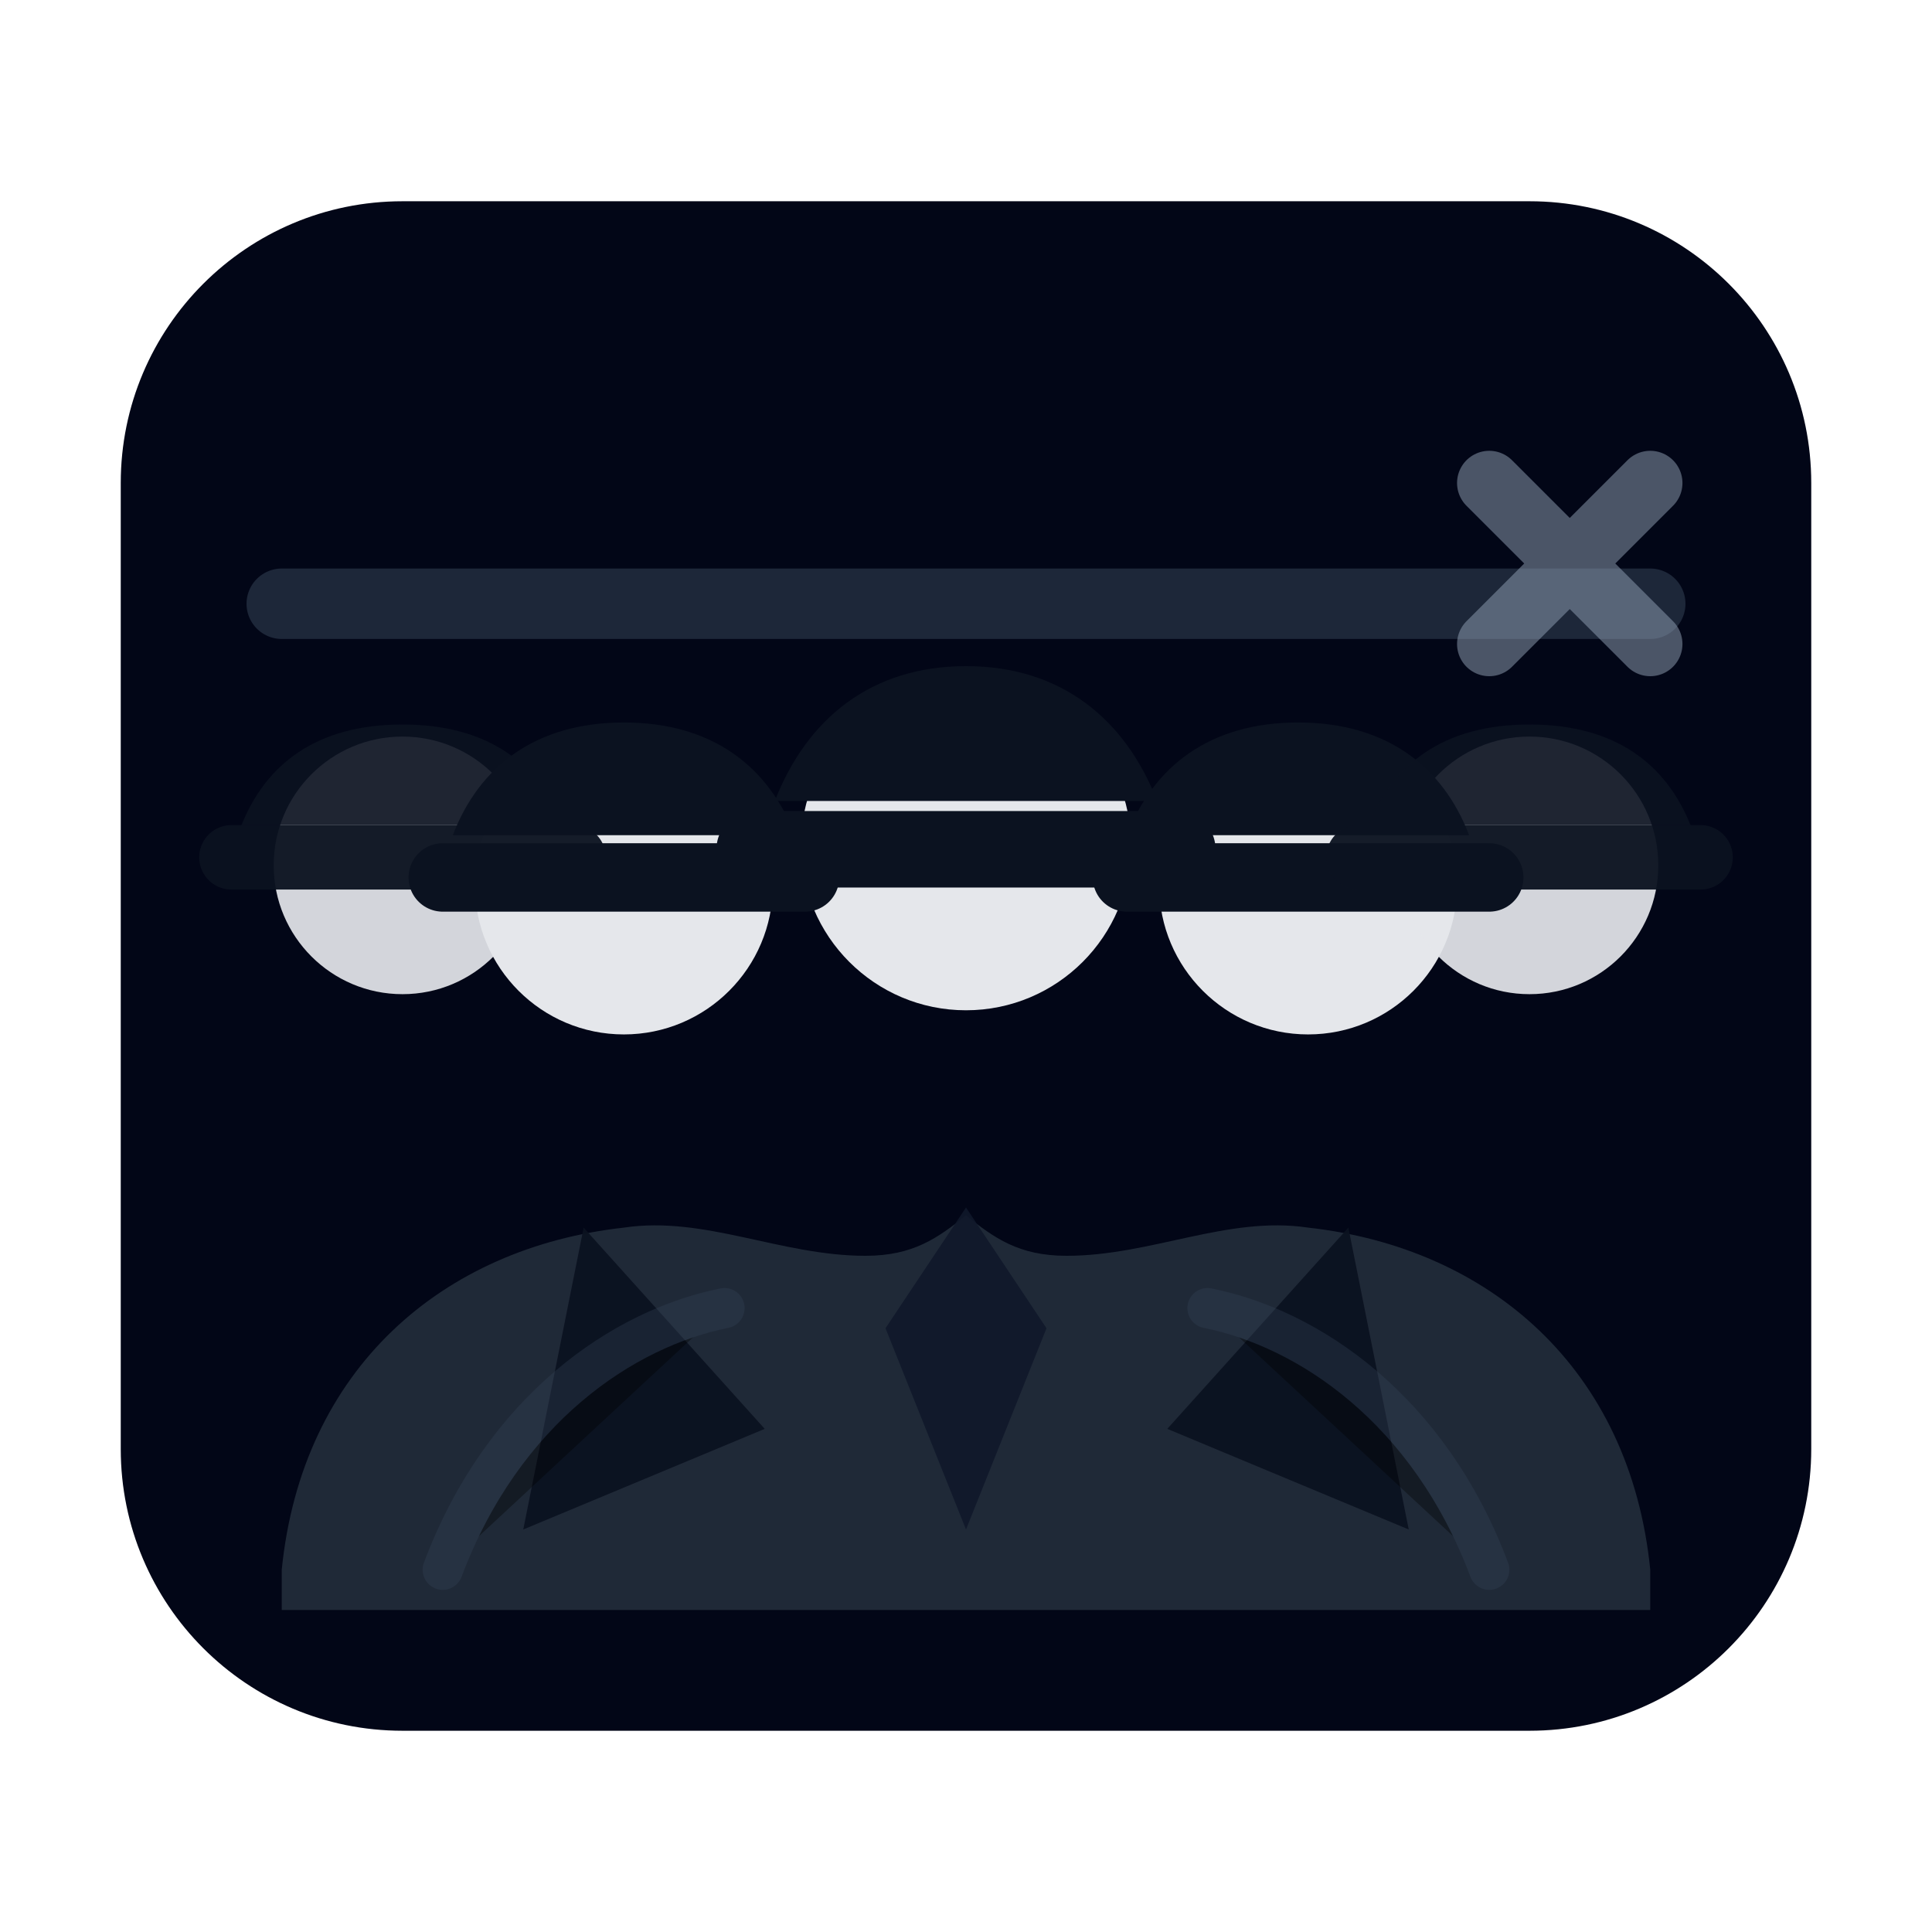
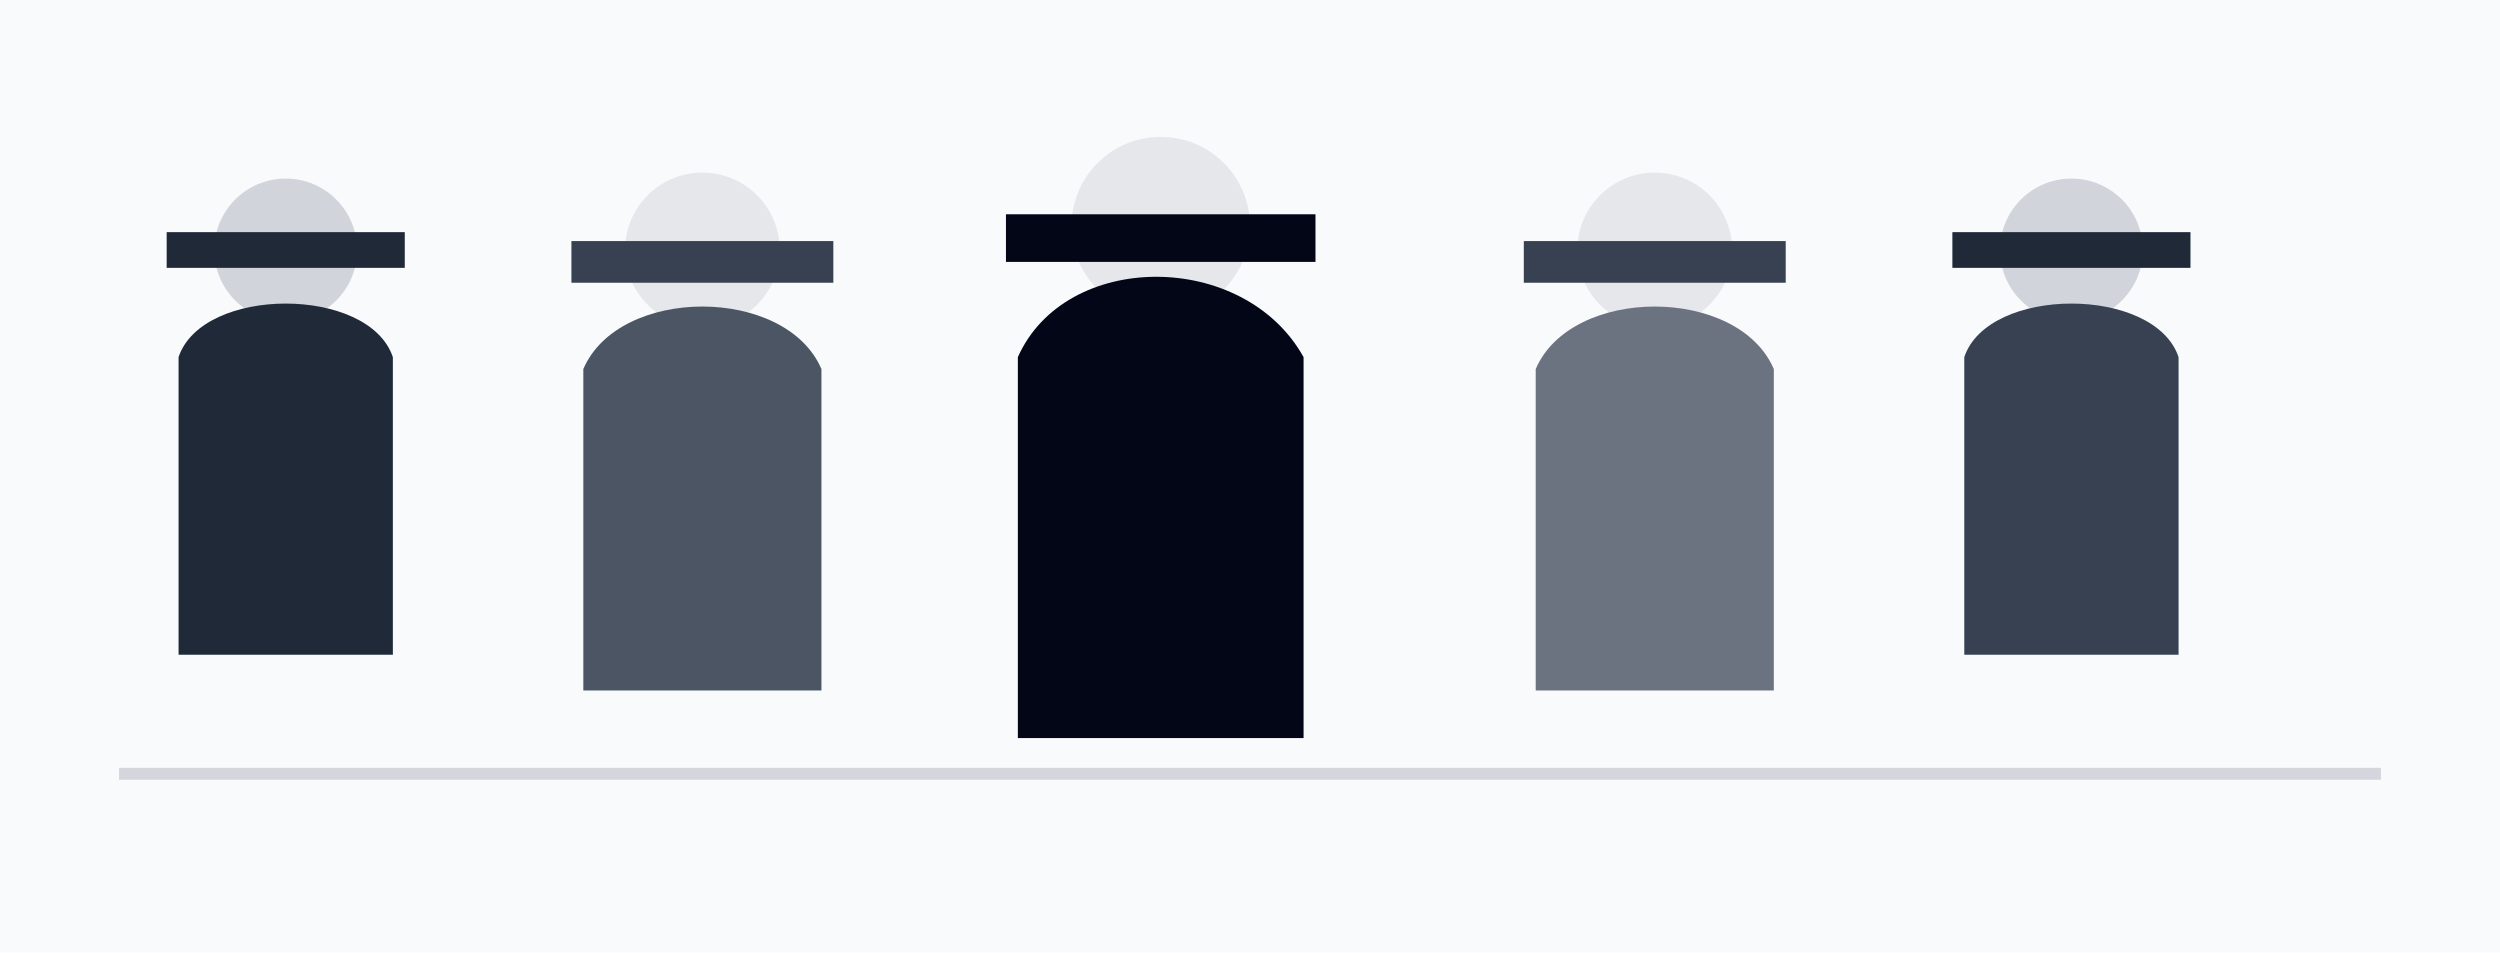
- <svg xmlns="http://www.w3.org/2000/svg" viewBox="0 0 96 96" role="img" aria-label="Schattendetektiv-Team">
-   <rect x="6" y="10" width="84" height="76" rx="14" fill="#020617" />
-   <path d="M14 30h68" stroke="#334155" stroke-width="3.5" stroke-linecap="round" opacity="0.55" />
-   <circle cx="20" cy="43" r="6.4" fill="#e5e7eb" opacity="0.92" />
-   <circle cx="31" cy="44" r="7.4" fill="#e5e7eb" />
-   <circle cx="48" cy="42" r="8.2" fill="#e5e7eb" />
-   <circle cx="65" cy="44" r="7.4" fill="#e5e7eb" />
-   <circle cx="76" cy="43" r="6.4" fill="#e5e7eb" opacity="0.92" />
-   <path d="M12 41c1.2-3 3.7-5 8-5s6.8 2 8 5" fill="#0b1220" opacity="0.9" />
-   <path d="M11.5 42.6h17" stroke="#0b1220" stroke-width="3.2" stroke-linecap="round" opacity="0.95" />
-   <path d="M22.5 41.5c1.3-3.4 4.1-5.6 8.5-5.6s7.2 2.2 8.5 5.6" fill="#0b1220" />
-   <path d="M22 43.6h18" stroke="#0b1220" stroke-width="3.4" stroke-linecap="round" />
-   <path d="M38.5 39.8c1.6-4.1 4.8-6.7 9.5-6.7s7.9 2.6 9.5 6.7" fill="#0b1220" />
-   <path d="M37.5 42.2h21" stroke="#0b1220" stroke-width="3.8" stroke-linecap="round" />
-   <path d="M56 41.5c1.3-3.4 4.1-5.6 8.5-5.6s7.2 2.2 8.5 5.6" fill="#0b1220" />
-   <path d="M56 43.6h18" stroke="#0b1220" stroke-width="3.4" stroke-linecap="round" />
-   <path d="M68 41c1.2-3 3.7-5 8-5s6.8 2 8 5" fill="#0b1220" opacity="0.9" />
-   <path d="M67.5 42.6h17" stroke="#0b1220" stroke-width="3.2" stroke-linecap="round" opacity="0.95" />
-   <path d="M14 78            c1-10 8-16 17-17            c4-0.6 7.8 1.4 12 1.4            c2.4 0 3.6-0.9 5-2            c1.4 1.1 2.6 2 5 2            c4.2 0 8-2 12-1.4            c9 1 16 7 17 17            v2H14z" fill="#1f2937" />
-   <path d="M29 61l9 10-12 5" fill="#0b1220" opacity="0.95" />
-   <path d="M67 61l-9 10 12 5" fill="#0b1220" opacity="0.95" />
-   <path d="M48 60l4 6-4 10-4-10z" fill="#0f172a" opacity="0.9" />
-   <path d="M22 78c3-8 9-12 14-13" stroke="#334155" stroke-width="2" opacity="0.35" stroke-linecap="round" />
-   <path d="M74 78c-3-8-9-12-14-13" stroke="#334155" stroke-width="2" opacity="0.35" stroke-linecap="round" />
-   <path d="M74 24l8 8M82 24l-8 8" stroke="#94a3b8" stroke-width="3.2" stroke-linecap="round" opacity="0.5" />
+ <svg xmlns="http://www.w3.org/2000/svg" viewBox="0 0 420 160">
+   <rect width="420" height="160" fill="#f8fafc" />
+   <g transform="translate(20,20)">
+     <circle cx="28" cy="22" r="12" fill="#d1d5db" />
+     <path d="M8 22h40" stroke="#1f2937" stroke-width="6" />
+     <path d="M10 40c4-12 32-12 36 0v50H10z" fill="#1f2937" />
+   </g>
+   <g transform="translate(90,18)">
+     <circle cx="28" cy="24" r="13" fill="#e5e7eb" />
+     <path d="M6 26h44" stroke="#374151" stroke-width="7" />
+     <path d="M8 44c6-14 34-14 40 0v54H8z" fill="#4b5563" />
+   </g>
+   <g transform="translate(165,12)">
+     <circle cx="30" cy="26" r="15" fill="#e5e7eb" />
+     <path d="M4 28h52" stroke="#020617" stroke-width="8" />
+     <path d="M6 48c8-18 38-18 48 0v64H6z" fill="#020617" />
+   </g>
+   <g transform="translate(250,18)">
+     <circle cx="28" cy="24" r="13" fill="#e5e7eb" />
+     <path d="M6 26h44" stroke="#374151" stroke-width="7" />
+     <path d="M8 44c6-14 34-14 40 0v54H8z" fill="#6b7280" />
+   </g>
+   <g transform="translate(320,20)">
+     <circle cx="28" cy="22" r="12" fill="#d1d5db" />
+     <path d="M8 22h40" stroke="#1f2937" stroke-width="6" />
+     <path d="M10 40c4-12 32-12 36 0v50H10z" fill="#374151" />
+   </g>
+   <path d="M20 130h380" stroke="#9ca3af" stroke-width="2" opacity="0.4" />
</svg>
